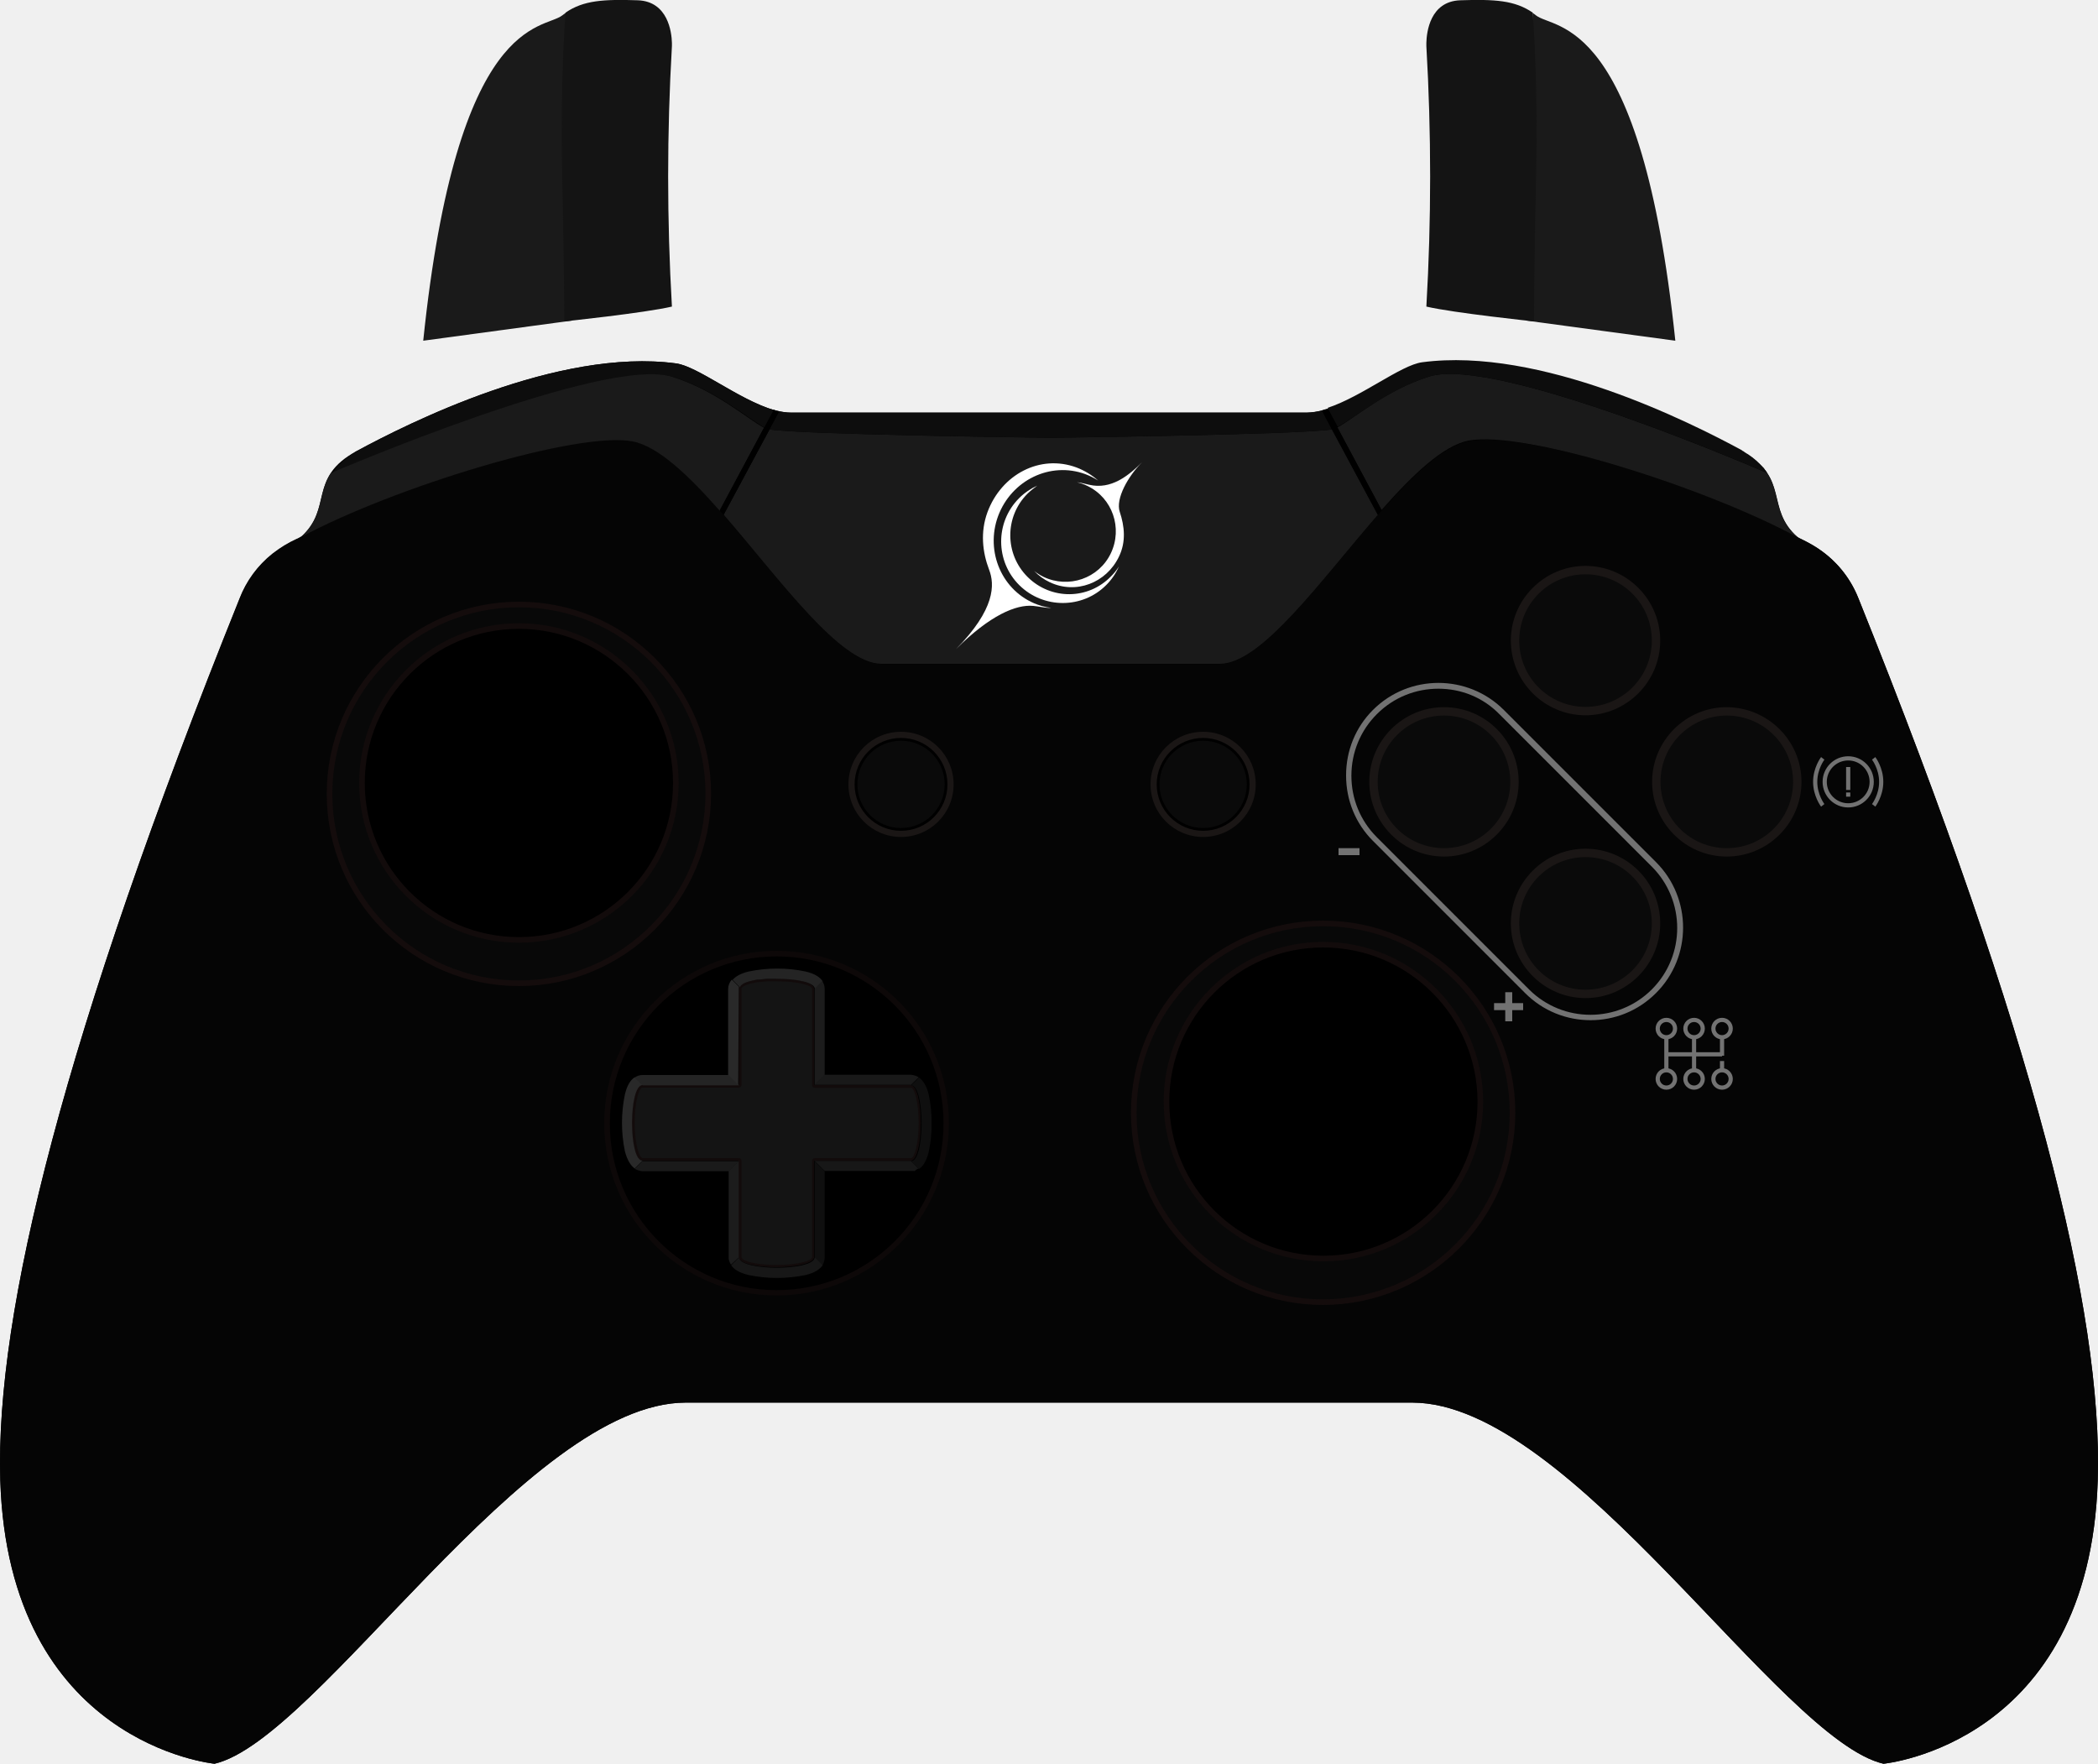
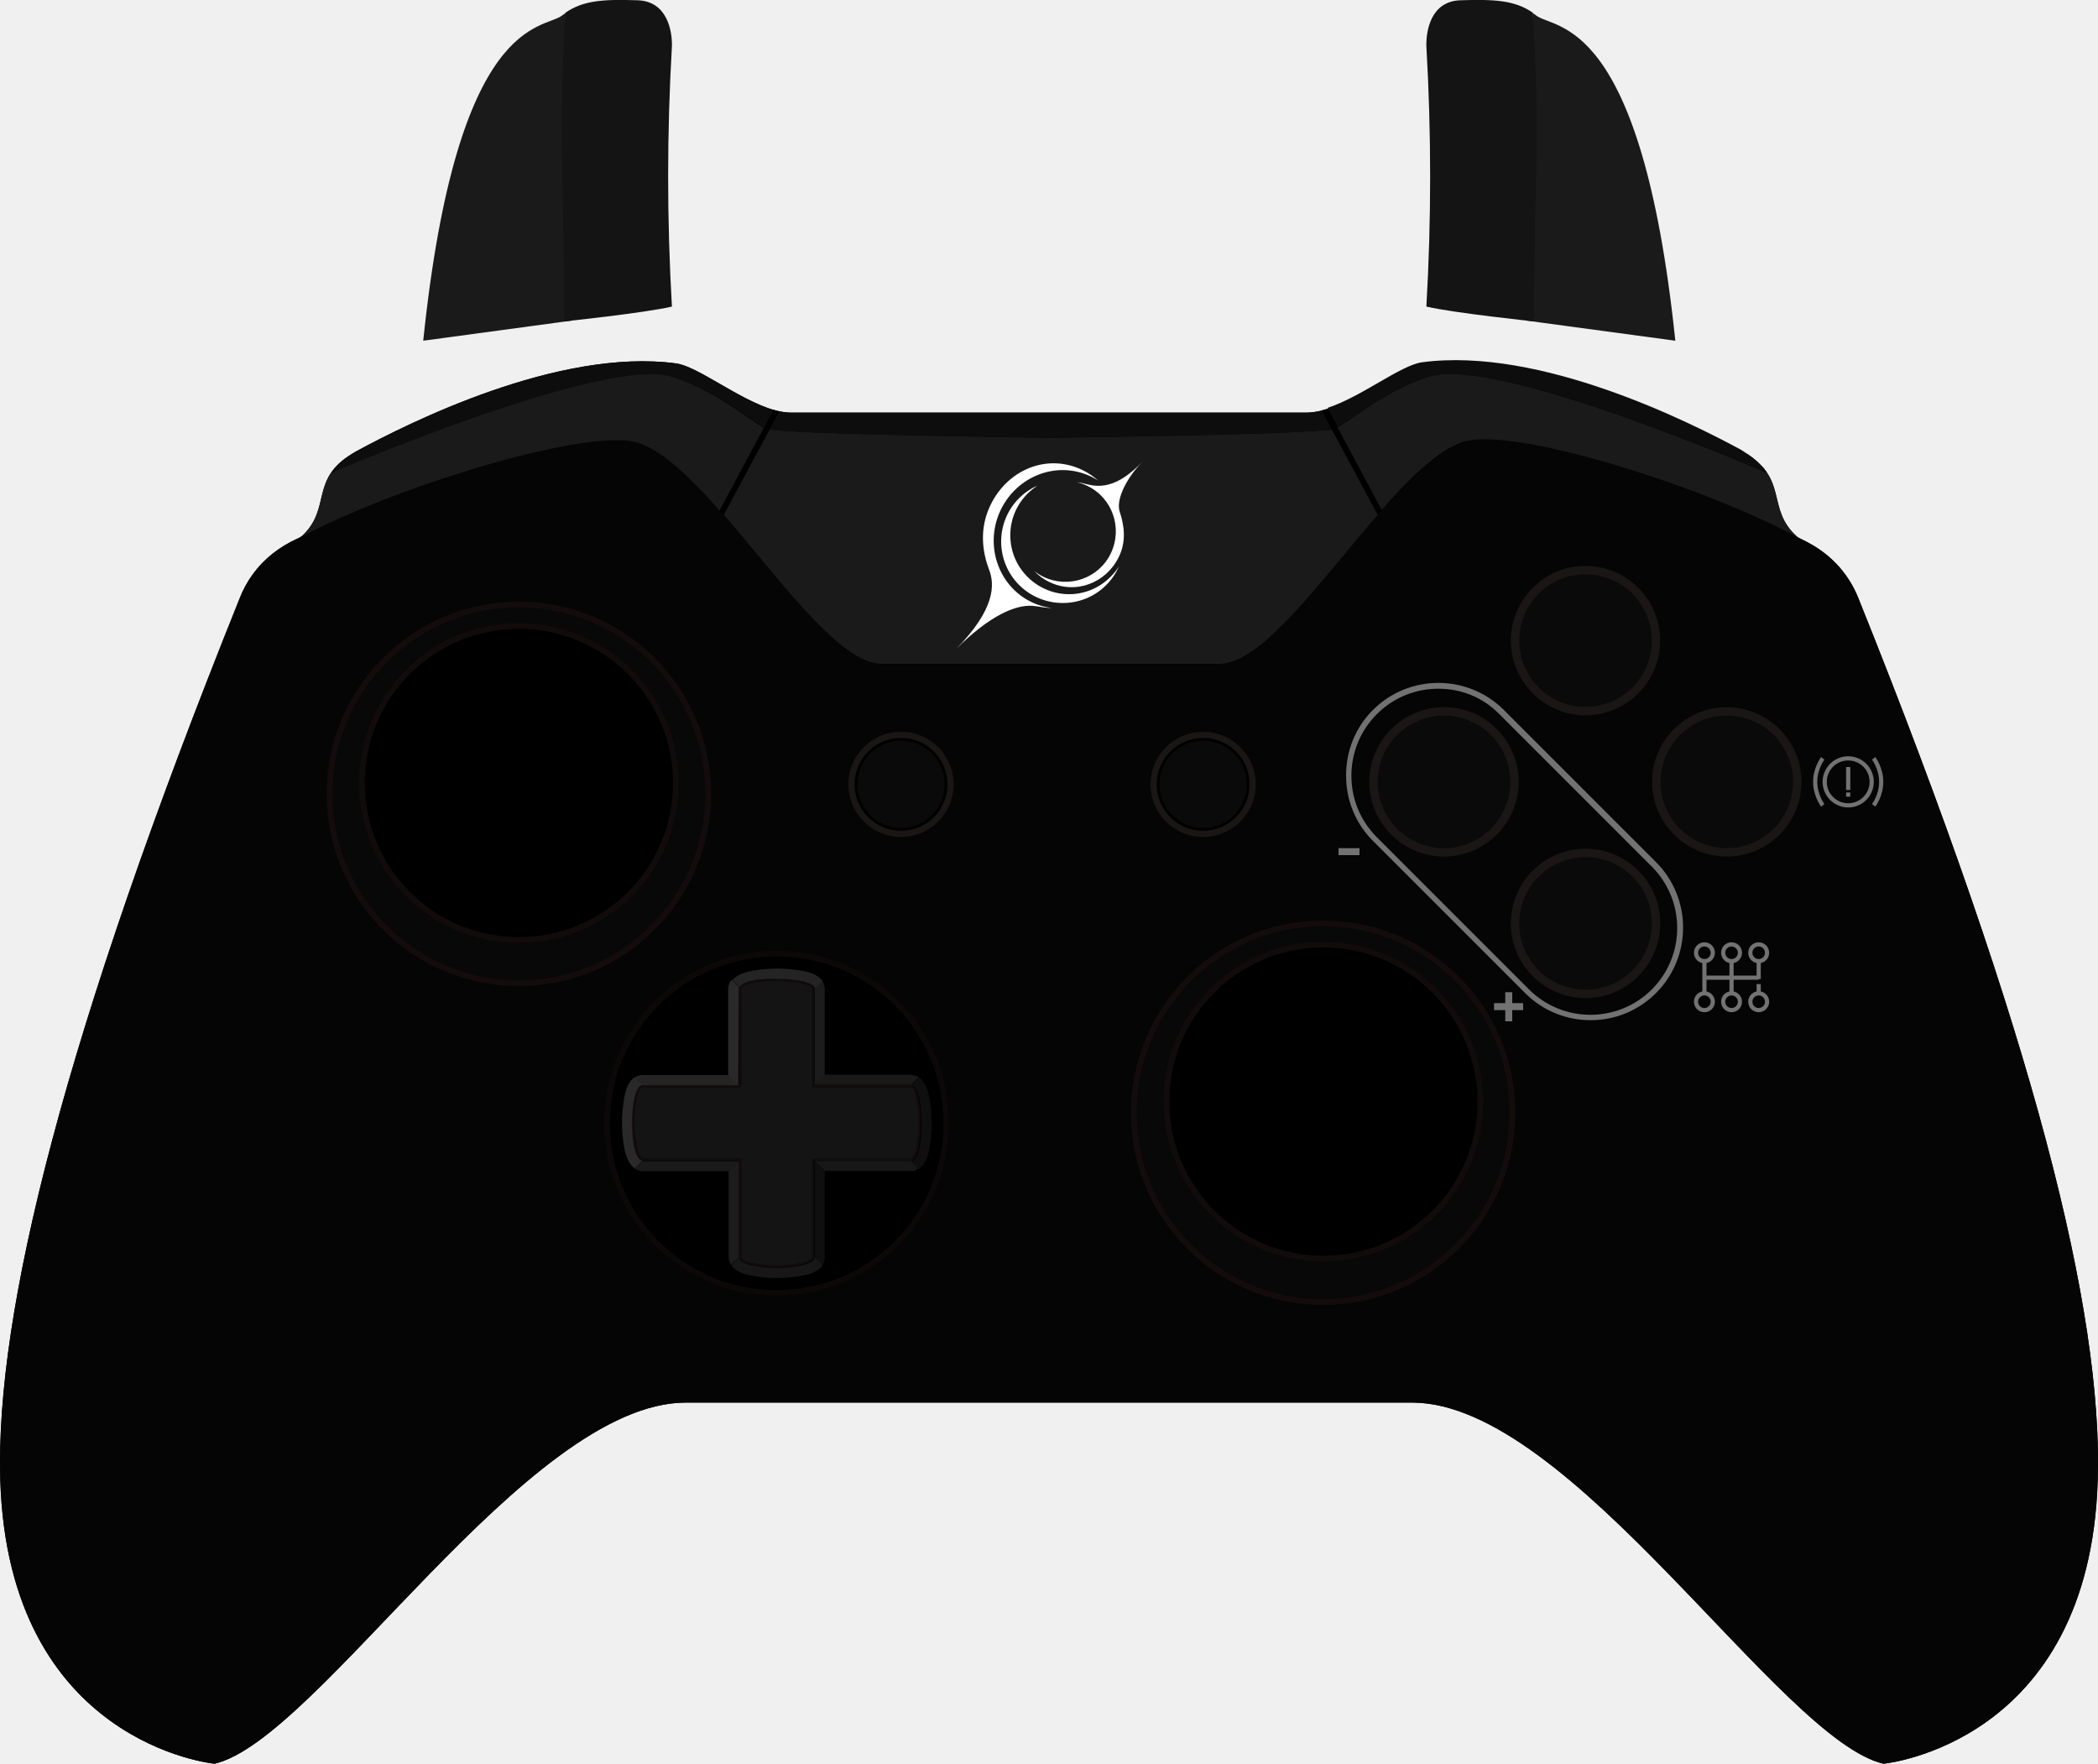
<svg xmlns="http://www.w3.org/2000/svg" version="1.1" id="Layer_1" x="0px" y="0px" viewBox="0 0 750 630.5" style="enable-background:new 0 0 750 630.5;" xml:space="preserve">
  <style type="text/css">
	.st0{fill:none;}
	.st1{fill:#050505;}
	.st2{fill:#0D0808;}
	.st3{fill:#141414;}
	.st4{fill:#120B0B;}
	.st5{fill:#242424;}
	.st6{fill:#292929;}
	.st7{fill:#191919;}
	.st8{fill:#1C1C1C;}
	.st9{fill:#171717;}
	.st10{fill:#0F0F0F;}
	.st11{fill:#1A1A1A;}
	.st12{fill:#1A1615;}
	.st13{fill:#0A0A0A;stroke:#000000;stroke-miterlimit:10;}
	.st14{fill:#080808;stroke:#140C0C;stroke-width:2;stroke-miterlimit:10;}
	.st15{stroke:#120B0B;stroke-width:2;stroke-miterlimit:10;}
	.st16{fill:#0A0A0A;}
	.st17{fill:#0D0D0D;}
	.st18{fill:#FFFFFF;}
	.st19{fill:#727272;}
	.st20{fill:none;stroke:#727272;stroke-width:1.5;stroke-miterlimit:10;}
</style>
  <g id="Layer_1-2">
    <path d="M664.4,214c-6.7-16.7-20.5-20.9-21.8-22c-11.7-10.3-2.5-21.2-20-30.7c-18.3-9.9-72-37-114.2-31.4   c-9.2,1.2-27.8,17.6-41.2,17.6H282.8c-13.4,0-32-16.4-41.2-17.6c-42.2-5.6-95.9,21.5-114.2,31.4c-17.5,9.5-8.2,20.4-19.9,30.7   c-1.3,1.1-15.1,5.3-21.8,22C22.9,370-1.7,469.1,0.1,529.1C3,623.5,76.7,630.5,76.7,630.5c37-8.6,111.6-129.1,168.5-129.1h259.6   c57,0,131.5,120.5,168.5,129.1c0,0,73.7-6.9,76.6-101.3C751.8,469.1,727.1,370,664.4,214z" />
    <g>
      <path class="st0" d="M106.2,192.6c0.4-0.2,0.8-0.4,1.2-0.6C107,192.2,106.6,192.4,106.2,192.6z" />
      <path class="st0" d="M642.6,192c0.5,0.3,1,0.6,1.5,0.8C643.6,192.5,643.1,192.2,642.6,192z" />
      <path class="st1" d="M664.4,214c-2.6-6.7-7.1-12.5-12.9-16.8c-2.3-1.7-4.8-3.1-7.4-4.4c-0.5-0.2-1-0.5-1.5-0.8    c-33.6-18-97.5-38.2-117.5-34.3c-26,5-65.5,79.7-89,79.7h-121c-23.4,0-63-74.7-89-79.7c-19.6-3.8-85.6,16.5-118.8,34.3    c-0.4,0.2-0.8,0.5-1.2,0.6c-3.1,1.4-6,3.2-8.7,5.3c-5.3,4.2-9.4,9.8-11.8,16.1C22.9,370-1.7,469.1,0.1,529.1    C3,623.5,76.7,630.5,76.7,630.5c37-8.6,111.6-129.1,168.5-129.1h259.6c57,0,131.5,120.5,168.5,129.1c0,0,73.7-6.9,76.6-101.3    C751.8,469.1,727.1,370,664.4,214z" />
    </g>
    <line class="st0" x1="107.5" y1="192" x2="107.5" y2="193.5" />
    <line class="st0" x1="642.5" y1="191.5" x2="642.5" y2="192.4" />
    <g id="Dpad">
      <g>
        <path d="M277.7,462.1c-33.5,0-60.6-27.1-60.6-60.6c0-33.5,27.1-60.6,60.6-60.6s60.6,27.1,60.6,60.6c0,0,0,0,0,0     C338.3,435,311.1,462.1,277.7,462.1z" />
        <path class="st2" d="M277.7,341.9c32.9,0,59.6,26.7,59.6,59.7s-26.7,59.6-59.7,59.6c-32.9,0-59.6-26.7-59.6-59.6     C218,368.6,244.7,341.9,277.7,341.9 M277.6,339.9c-34,0-61.6,27.6-61.6,61.6c0,34,27.6,61.6,61.6,61.6s61.6-27.6,61.6-61.6     c0,0,0,0,0,0C339.3,367.5,311.7,339.9,277.6,339.9z" />
      </g>
      <g>
        <g>
          <path class="st3" d="M277.7,452.7c-7.1,0-12.7-1.3-13-3.1c0,0,0-0.1,0-0.1V415c0-0.3-0.2-0.5-0.5-0.5h-34.4      c-1.8,0-3.2-5.7-3.2-13.1s1.4-13.1,3.2-13.1h34.4c0.3,0,0.5-0.2,0.5-0.5v-34.4c0,0,0-0.1,0-0.1l0.1-0.2l0.1-0.1      c0.5-0.8,2.1-1.5,4.5-2l0.9-0.2c0.3-0.1,0.7-0.1,1-0.1h0.2l0.9-0.1l1-0.1l1-0.1l2.4-0.1h1c7.3,0,13.1,1.4,13.1,3.2      c0,0.2,0,16,0,34.4c0,0.3,0.2,0.5,0.5,0.5h34.4c1.8,0,3.2,5.7,3.2,13.1s-1.4,13.1-3.2,13.1h-34.4c-0.3,0-0.5,0.2-0.5,0.5v34.4      c0,0,0,0.1,0,0.1C290.4,451.4,284.8,452.7,277.7,452.7z" />
          <path class="st4" d="M277.7,350.8c8.1,0,12.6,1.6,12.6,2.7v34.4c0,0.6,0.4,1,1,1h34.4c1.1,0,2.7,4.8,2.7,12.5      s-1.6,12.6-2.7,12.6h-34.4c-0.6,0-1,0.4-1,1v34.5c-0.2,1.1-4.7,2.7-12.6,2.7s-12.4-1.5-12.6-2.7V415c0-0.6-0.4-1-1-1h-34.4      c-1.1,0-2.8-4.8-2.8-12.6s1.6-12.6,2.8-12.6h34.4c0.6,0,1-0.4,1-1v-34.5l0,0c0,0,0-0.1,0-0.1v0c0.1-0.2,0.9-1.1,4.2-1.8h0.1      c0.3-0.1,0.5-0.1,0.8-0.2h0.1c0.3-0.1,0.5-0.1,0.8-0.1h0.2l0.9-0.1l0,0l1-0.1l0,0l1-0.1h0.1h0.6h0.6h1h1.1 M277.6,349.9h-1.2h-1      h-0.2h-1h-0.1l-1,0.1l0,0l-1,0.1l0,0l-1,0.1h0c-0.3,0-0.6,0.1-0.9,0.1H270l-0.9,0.2l0,0c-2.4,0.5-4.2,1.2-4.9,2.2      c0,0-0.1,0.1-0.1,0.2l0,0c0,0.1,0,0.1,0,0.2l0,0c0,0,0,0.1,0,0.1c0,0.1,0,0.1,0,0.2v34.4h-34.5c-5,0-5,27.1,0,27.1h34.4v34.4      l0,0c0,0.1,0,0.2,0,0.2c0.4,2.3,7,3.5,13.5,3.5s13.1-1.2,13.5-3.5c0-0.1,0-0.2,0-0.2V415h34.4c5,0,5-27.1,0-27.1h-34.4v-34.4      l0,0c0-2.5-6.8-3.7-13.6-3.7L277.6,349.9z" />
        </g>
        <path class="st5" d="M264.1,387.9l-3.6-3.6h-30.8c-1,0-2,0.3-2.8,0.9l2.8,2.8H264.1z" />
        <path class="st6" d="M229.7,387.9L229.7,387.9l-2.8-2.8c-1.4,0.9-2.7,2.7-3.5,6.1c-1.4,6.7-1.4,13.7,0,20.4     c0.9,3.4,2.2,5.2,3.5,6.1l2.8-2.8C224.7,415,224.7,387.9,229.7,387.9z" />
        <path class="st5" d="M269.2,350.5L269.2,350.5l0.9-0.2h0.1c0.3-0.1,0.6-0.1,0.9-0.1h0.1l1-0.1l0,0l1-0.1h0l1-0.1h0.1h1h0.2h1h1.2     c6.8,0,13.6,1.2,13.6,3.7l2.8-2.8c-0.9-1.4-2.7-2.7-6.1-3.5c-6.7-1.4-13.6-1.4-20.4,0c-2.9,0.7-4.7,1.8-5.7,3l2.6,2.6     C265,351.7,266.8,351,269.2,350.5z" />
        <path class="st7" d="M325.6,387.9l2.8-2.8c-0.8-0.5-1.8-0.8-2.8-0.9h-30.8l-3.6,3.6H325.6z" />
        <path class="st8" d="M291.2,353.5L291.2,353.5c0,0,0,15.4,0,34.4l3.6-3.6l0,0v-30.8c0-1-0.3-2-0.9-2.8L291.2,353.5L291.2,353.5z" />
        <path class="st6" d="M264.1,353.5c0-0.1,0-0.1,0-0.2v-0.1l0,0c0-0.1,0-0.1,0-0.2l0,0c0-0.1,0.1-0.1,0.1-0.2l-2.6-2.6     c-0.8,0.9-1.3,2.1-1.3,3.3v30.8l3.6,3.6L264.1,353.5z" />
        <path class="st9" d="M325.6,415h-34.4l3.6,3.6h32.3l0.3-0.4c0.3-0.1,0.6-0.3,0.9-0.5L325.6,415L325.6,415z" />
        <path class="st10" d="M291.2,449.5l2.8,2.8c0.5-0.8,0.8-1.8,0.8-2.8v-30.8l-3.6-3.6V449.5z" />
        <path class="st10" d="M332,391.3c-0.8-3.4-2.2-5.2-3.5-6.1l-2.8,2.8c5,0,5,27.1,0,27.1l2.8,2.8c1.4-0.9,2.7-2.8,3.5-6.1     c0.7-3.3,1.1-6.8,1-10.2C333.1,398.1,332.7,394.6,332,391.3z" />
        <path class="st9" d="M291.2,449.7c-0.4,2.3-7,3.5-13.5,3.5s-13.1-1.2-13.5-3.5c0-0.1,0-0.2,0-0.2l-2.8,2.8     c0.9,1.4,2.8,2.7,6.2,3.5c6.7,1.4,13.6,1.4,20.4,0c3.4-0.8,5.2-2.2,6.1-3.5l-2.8-2.8C291.2,449.5,291.2,449.6,291.2,449.7z" />
        <path class="st8" d="M264.1,449.5L264.1,449.5V415l-3.6,3.6v31.6l0.1,0.2c0.1,0.6,0.4,1.2,0.7,1.7L264.1,449.5z" />
        <path class="st11" d="M229.7,415l-2.8,2.8c0.8,0.5,1.8,0.8,2.8,0.9h30.8l3.6-3.6H229.7z" />
      </g>
    </g>
    <g id="Menu_Key">
      <path class="st12" d="M448.9,280.4c0,10.4-8.4,18.8-18.8,18.8c-10.4,0-18.8-8.4-18.8-18.8c0-10.4,8.4-18.8,18.8-18.8c0,0,0,0,0,0    C440.5,261.6,448.9,270,448.9,280.4z" />
      <g>
        <path class="st13" d="M446.2,280.4c0,8.9-7.2,16.1-16.1,16.1s-16.1-7.2-16.1-16.1s7.2-16.1,16.1-16.1c0,0,0,0,0,0     C439,264.3,446.2,271.5,446.2,280.4z" />
      </g>
    </g>
    <g id="Switcher_Key">
      <path class="st12" d="M340.9,280.4c0,10.4-8.4,18.8-18.8,18.8c-10.4,0-18.8-8.4-18.8-18.8c0-10.4,8.4-18.8,18.8-18.8    C332.5,261.6,340.9,270,340.9,280.4C340.9,280.4,340.9,280.4,340.9,280.4z" />
      <g>
        <path class="st13" d="M338.2,280.4c0,8.9-7.2,16.1-16.1,16.1c-8.9,0-16.1-7.2-16.1-16.1c0-8.9,7.2-16.1,16.1-16.1     C331,264.3,338.2,271.5,338.2,280.4C338.2,280.3,338.2,280.4,338.2,280.4z" />
      </g>
    </g>
    <g id="Left_Stick">
      <path class="st14" d="M185.5,351.5c-37.4,0-67.7-30.3-67.7-67.7s30.3-67.7,67.7-67.7c37.4,0,67.7,30.3,67.7,67.7    C253.1,321.2,222.8,351.5,185.5,351.5z" />
      <path class="st15" d="M241.6,279.9c0,31-25.1,56.1-56.1,56.1c-31,0-56.1-25.1-56.1-56.1s25.1-56.1,56.1-56.1    C216.4,223.8,241.6,248.9,241.6,279.9C241.6,279.8,241.6,279.9,241.6,279.9z" />
    </g>
    <g id="Right_Stick">
      <path class="st14" d="M473,465.5c-37.4,0-67.7-30.3-67.7-67.7c0-37.4,30.3-67.7,67.7-67.7c37.4,0,67.7,30.3,67.7,67.7c0,0,0,0,0,0    C540.7,435.1,510.4,465.4,473,465.5z" />
      <path class="st15" d="M529.2,393.8c0,31-25.1,56.1-56.1,56.1c-31,0-56.1-25.1-56.1-56.1c0-31,25.1-56.1,56-56.1    C504,337.7,529.1,362.8,529.2,393.8C529.2,393.8,529.2,393.8,529.2,393.8z" />
    </g>
    <g id="Button_Base">
      <g id="A">
        <path class="st16" d="M566.8,355.3c-13.9,0-25.2-11.3-25.2-25.2s11.3-25.2,25.2-25.2c13.9,0,25.2,11.3,25.2,25.2     C592,344,580.7,355.3,566.8,355.3z" />
        <path class="st12" d="M566.8,306.4c13.1,0,23.7,10.6,23.7,23.7c0,13.1-10.6,23.7-23.7,23.7c-13.1,0-23.7-10.6-23.7-23.7     c0,0,0,0,0,0C543.1,317,553.7,306.4,566.8,306.4L566.8,306.4 M566.8,303.4c-14.7,0-26.7,12-26.7,26.7c0,14.7,12,26.7,26.7,26.7     c14.7,0,26.7-12,26.7-26.7C593.5,315.3,581.5,303.4,566.8,303.4z" />
      </g>
      <g id="Y">
        <path class="st16" d="M566.8,254.2c-13.9,0-25.2-11.3-25.2-25.2s11.3-25.2,25.2-25.2c13.9,0,25.2,11.3,25.2,25.2     C592,242.9,580.7,254.2,566.8,254.2z" />
        <path class="st12" d="M566.8,205.3c13.1,0,23.7,10.6,23.7,23.7c0,13.1-10.6,23.7-23.7,23.7c-13.1,0-23.7-10.6-23.7-23.7     c0,0,0,0,0,0C543.1,215.9,553.7,205.3,566.8,205.3 M566.8,202.3c-14.7,0-26.7,12-26.7,26.7c0,14.7,12,26.7,26.7,26.7     c14.7,0,26.7-12,26.7-26.7c0,0,0,0,0,0C593.5,214.3,581.5,202.3,566.8,202.3L566.8,202.3z" />
      </g>
      <g id="B">
        <path class="st16" d="M617.3,304.7c-13.9,0-25.2-11.3-25.2-25.2s11.3-25.2,25.2-25.2c13.9,0,25.2,11.3,25.2,25.2     C642.5,293.4,631.2,304.7,617.3,304.7z" />
        <path class="st12" d="M617.3,255.8c13.1,0,23.7,10.6,23.7,23.7c0,13.1-10.6,23.7-23.7,23.7c-13.1,0-23.7-10.6-23.7-23.7     c0,0,0,0,0,0C593.6,266.5,604.2,255.8,617.3,255.8C617.3,255.8,617.3,255.8,617.3,255.8 M617.3,252.8c-14.7,0-26.7,12-26.7,26.7     c0,14.7,12,26.7,26.7,26.7c14.7,0,26.7-12,26.7-26.7c0,0,0,0,0,0C644,264.8,632,252.9,617.3,252.8z" />
      </g>
      <g id="X">
        <path class="st16" d="M516.2,304.7c-13.9,0-25.2-11.3-25.2-25.2c0-13.9,11.3-25.2,25.2-25.2c13.9,0,25.2,11.3,25.2,25.2     C541.4,293.4,530.1,304.7,516.2,304.7z" />
        <path class="st12" d="M516.2,255.8c13.1,0,23.7,10.6,23.7,23.7c0,13.1-10.6,23.7-23.7,23.7c-13.1,0-23.7-10.6-23.7-23.7     c0,0,0,0,0,0C492.5,266.4,503.1,255.8,516.2,255.8L516.2,255.8 M516.2,252.8c-14.7,0-26.7,12-26.7,26.7c0,14.7,12,26.7,26.7,26.7     c14.7,0,26.7-12,26.7-26.7C542.9,264.8,531,252.8,516.2,252.8z" />
      </g>
    </g>
    <g>
      <g>
        <path class="st11" d="M375.6,156.5c0,0-88.9-1.1-100.5-3L258.7,184c20.2,23.3,41.6,53.3,56.4,53.3h121c14.9,0,36.2-30,56.5-53.3     l-16.4-30.5C464.6,155.4,375.6,156.5,375.6,156.5z" />
        <path class="st17" d="M476.2,153.5l-3.6-6.8c-1.8,0.5-3.6,0.7-5.4,0.8H282.8c-1.4,0-2.9-0.2-4.3-0.5l-3.5,6.5     c11.6,1.9,100.5,3,100.5,3S464.6,155.4,476.2,153.5z" />
      </g>
      <g id="RB">
        <path class="st11" d="M642.5,192c-9-7.9-5.6-16.2-11.5-23.9c0.2,0.3,0.5,0.6,0.7,1c0,0-96.5-42.1-120.8-34.5     c-15.6,4.9-27.2,15.3-32.8,18.2l15.8,29.5c11.2-12.7,22-23,31.1-24.8C545.1,153.8,609,174,642.5,192L642.5,192z" />
        <path class="st17" d="M511,134.6c24.3-7.6,120.8,34.5,120.8,34.5c-0.2-0.3-0.5-0.6-0.7-1L631,168c-0.1-0.1-0.2-0.2-0.3-0.4     l-0.1-0.2l-0.3-0.3c-0.1,0-0.1-0.1-0.2-0.2c-0.1-0.1-0.2-0.2-0.3-0.3l-0.2-0.2c-0.1-0.1-0.2-0.2-0.3-0.3     c-0.1-0.1-0.1-0.1-0.2-0.2c-0.1-0.1-0.2-0.2-0.3-0.3l-0.2-0.2c-0.1-0.1-0.2-0.2-0.3-0.3l-0.2-0.2c-0.1-0.1-0.2-0.2-0.3-0.3     l-0.3-0.2l-0.3-0.3c-0.1-0.1-0.2-0.1-0.3-0.2c-0.1-0.1-0.2-0.2-0.3-0.3c-0.1-0.1-0.2-0.1-0.3-0.2l-0.4-0.3l-0.3-0.2     c-0.1-0.1-0.3-0.2-0.4-0.3l-0.3-0.2c-0.2-0.1-0.3-0.2-0.5-0.3c-0.1,0-0.2-0.1-0.3-0.2c-0.2-0.1-0.3-0.2-0.5-0.3l-0.2-0.2     c-0.3-0.1-0.6-0.3-0.8-0.5c-18.3-9.9-72-37-114.2-31.4c-7.6,1-21.6,12.3-33.8,16.3l3.6,6.7C483.7,150,495.4,139.5,511,134.6z" />
      </g>
      <g id="LB">
        <path class="st17" d="M241.6,129.9c-42.2-5.6-95.9,21.5-114.2,31.4c-0.3,0.2-0.6,0.3-0.8,0.5l-0.2,0.2c-0.2,0.1-0.4,0.2-0.5,0.3     c-0.1,0.1-0.2,0.1-0.3,0.2l-0.4,0.3l-0.3,0.2c-0.1,0.1-0.3,0.2-0.4,0.3l-0.3,0.2l-0.4,0.3c-0.1,0.1-0.2,0.1-0.2,0.2     c-0.1,0.1-0.3,0.2-0.4,0.3c-0.1,0.1-0.2,0.1-0.2,0.2c-0.1,0.1-0.2,0.2-0.4,0.3l-0.2,0.2c-0.1,0.1-0.2,0.2-0.3,0.3l-0.2,0.2     c-0.1,0.1-0.2,0.2-0.3,0.3c-0.1,0.1-0.1,0.1-0.2,0.1c-0.1,0.1-0.2,0.2-0.3,0.3l-0.2,0.1c-0.1,0.1-0.2,0.2-0.3,0.3l-0.1,0.2     c-0.1,0.1-0.2,0.2-0.3,0.4l-0.1,0.1c-0.1,0.1-0.2,0.2-0.3,0.4l-0.1,0.1c-0.1,0.1-0.2,0.3-0.3,0.4l0,0c-0.1,0.1-0.2,0.3-0.3,0.4     v0.1c-0.1,0.1-0.2,0.3-0.3,0.5c0,0,97.7-42,122-34.4c15.5,4.9,27.2,15.3,32.8,18.2l3.4-6.3C264.1,142.9,249.5,130.9,241.6,129.9z     " />
        <g>
          <path class="st11" d="M273.6,153.1l0.5,0.2L273.6,153.1z" />
          <path class="st11" d="M273.1,152.9c-5.6-2.9-17.3-13.4-32.8-18.2c-24.2-7.6-121.3,34.1-122,34.4c-5,7.4-2.2,15.3-10.8,23h-0.1      c33.2-17.9,99.2-38.1,118.8-34.3c9.1,1.8,19.9,12.1,31.1,24.8L273.1,152.9L273.1,152.9z" />
          <path d="M273.1,152.9c0.2,0.1,0.3,0.2,0.5,0.2C273.4,153,273.3,152.9,273.1,152.9z" />
        </g>
        <path d="M258,183.2c0.2,0.3,0.5,0.6,0.7,0.8l16.4-30.5l3.5-6.5c-0.4-0.1-0.7-0.1-1-0.2s-0.7-0.2-1-0.3l-3.4,6.3l-15.9,29.6     C257.6,182.7,257.8,183,258,183.2L258,183.2" />
      </g>
      <path d="M478.1,152.8l-3.6-6.7c-0.3,0.1-0.7,0.2-1,0.3l-1,0.3l3.6,6.8l16.4,30.5c0.2-0.3,0.5-0.5,0.7-0.8s0.5-0.5,0.7-0.8    L478.1,152.8z" />
      <path class="st11" d="M357,169.3L357,169.3z" />
    </g>
    <g>
      <g>
        <path class="st11" d="M549.1,5.5c-0.4-0.3-0.8-0.6-1.2-0.9l-2.3,110l53.3,7.2C586.7,5,555.8,10.8,549.1,5.5z" />
        <path class="st3" d="M522,0.1c-10.8,0.4-12,11.4-12.1,15.2v1.2c1.8,31,1.8,62.1,0,93.1c9.9,2.3,38.5,5.3,38.5,5.3     s0-20.9,0.7-50.6c0.8-37.5-1.2-59.8-1.2-59.8C541.5,0.1,534.3-0.3,522,0.1z" />
      </g>
      <g>
        <path class="st11" d="M201,5.5c0.4-0.3,0.8-0.6,1.2-0.9l2.3,110l-53.2,7.2C163.4,5,194.2,10.8,201,5.5z" />
        <path class="st3" d="M228,0.1c10.8,0.4,12.1,11.4,12.2,15.2v1.2c-1.8,31-1.8,62.1,0,93.1c-9.9,2.3-38.5,5.3-38.5,5.3     s0-20.9-0.7-50.6c-0.8-37.5,1.2-59.8,1.2-59.8C208.6,0.1,215.8-0.3,228,0.1z" />
      </g>
    </g>
    <g>
      <path class="st18" d="M367.4,206.3c-8.3-8.2-8.3-21.6-0.1-29.8c1.1-1.1,2.3-2,3.5-2.9c-2.4,1.1-4.6,2.6-6.5,4.5    c-8.6,8.6-8.5,22.6,0.1,31.1s22.6,8.5,31.1-0.1c1.9-1.9,3.4-4.1,4.5-6.6c-0.8,1.3-1.8,2.5-2.8,3.5    C389,214.5,375.7,214.5,367.4,206.3z" />
      <path class="st18" d="M372.7,216.7l-0.1,0c-0.6-0.2-1.2-0.4-1.8-0.6c-12.5-4.6-18.7-18.8-14-31.6c4.8-12.9,18.7-19.6,31.2-15    c1.6,0.6,3.2,1.4,4.6,2.3c-2.3-2-4.9-3.6-7.8-4.7c-13-4.8-26.8,2.5-31.8,16c-2.6,7.1-1.8,14.3,0.6,20.6c2,5.2,2.3,14-11.9,28.4    c12.2-12.2,21.6-16.1,27.7-15.5c2.2,0.2,4.3,0.8,6.4,0.7C374.8,217.2,373.7,217,372.7,216.7L372.7,216.7z" />
      <path class="st18" d="M389.4,173.3c-1.5-0.3-3-0.8-4.4-0.9c1.3,0.3,2.5,0.7,3.7,1.3c9,4.3,12.7,15.1,8.4,24.1    c-4.3,9-15.1,12.7-24.1,8.4c-1.2-0.6-2.3-1.3-3.3-2.1c1.6,1.7,3.4,3,5.5,4c9.4,4.5,20.3,0.3,24.8-9.1c2.6-5.3,2-10.9,0.3-16    c-1.6-4.7,3-12.8,8-17.8C403.4,170.1,397.2,175.1,389.4,173.3z" />
    </g>
  </g>
  <g>
    <path class="st19" d="M568.6,364.7c-8.5,0-16.9-3.2-23.4-9.7l-54.4-54.4c-6.2-6.2-9.6-14.5-9.6-23.4c0-8.9,3.4-17.2,9.6-23.4   c12.9-12.9,33.9-12.9,46.8,0l54.4,54.4c12.9,12.9,12.9,33.9,0,46.8C585.5,361.5,577.1,364.7,568.6,364.7z M514.2,246.2   c-8,0-15.9,3-22,9.1c-5.8,5.8-9.1,13.6-9.1,22c0,8.3,3.2,16.1,9.1,22l54.4,54.4c12.1,12.1,31.8,12.1,43.9,0   c12.1-12.1,12.1-31.8,0-43.9l-54.4-54.4C530.1,249.2,522.2,246.2,514.2,246.2z" />
  </g>
  <g>
-     <circle class="st20" cx="595.7" cy="367.7" r="3.1" />
-     <circle class="st20" cx="605.6" cy="367.7" r="3.1" />
-     <circle class="st20" cx="615.6" cy="367.7" r="3.1" />
-     <circle class="st20" cx="595.7" cy="385.7" r="3.1" />
-     <circle class="st20" cx="605.6" cy="385.7" r="3.1" />
-     <circle class="st20" cx="615.6" cy="385.7" r="3.1" />
-     <line class="st20" x1="595.7" y1="371.2" x2="595.7" y2="382.6" />
-     <line class="st20" x1="605.6" y1="371.2" x2="605.6" y2="382.6" />
-     <line class="st20" x1="615.6" y1="371.2" x2="615.6" y2="377.4" />
-     <line class="st20" x1="615.6" y1="379.3" x2="615.6" y2="382.6" />
-     <line class="st20" x1="595.7" y1="376.9" x2="615.6" y2="376.9" />
+     <circle class="st20" cx="609.3" cy="340.6" r="3" />
+     <circle class="st20" cx="619" cy="340.6" r="3" />
+     <circle class="st20" cx="628.7" cy="340.6" r="3" />
+     <circle class="st20" cx="609.3" cy="358.1" r="3" />
+     <circle class="st20" cx="619" cy="358.1" r="3" />
+     <circle class="st20" cx="628.7" cy="358.1" r="3" />
+     <line class="st20" x1="609.3" y1="343.9" x2="609.3" y2="355.1" />
+     <line class="st20" x1="619" y1="343.9" x2="619" y2="355.1" />
+     <line class="st20" x1="628.7" y1="343.9" x2="628.7" y2="350" />
+     <line class="st20" x1="628.7" y1="351.8" x2="628.7" y2="355.1" />
+     <line class="st20" x1="609.3" y1="349.5" x2="628.7" y2="349.5" />
  </g>
  <g>
    <rect x="534.1" y="358.6" class="st19" width="10.4" height="2.5" />
  </g>
  <g>
    <rect x="478.5" y="303.2" class="st19" width="7.5" height="2.5" />
  </g>
  <g>
    <rect x="538.1" y="354.7" class="st19" width="2.5" height="10.4" />
  </g>
  <g>
    <circle class="st20" cx="660.7" cy="279.5" r="8.4" />
    <line class="st20" x1="660.7" y1="274.2" x2="660.7" y2="282.4" />
    <line class="st20" x1="660.7" y1="283.3" x2="660.7" y2="284.8" />
    <path class="st20" d="M669.8,287.9c0,0,2.7-3.5,2.7-8.4c0-4.9-2.7-8.4-2.7-8.4" />
    <path class="st20" d="M651.6,287.9c0,0-2.7-3.5-2.7-8.4c0-4.9,2.7-8.4,2.7-8.4" />
  </g>
</svg>
